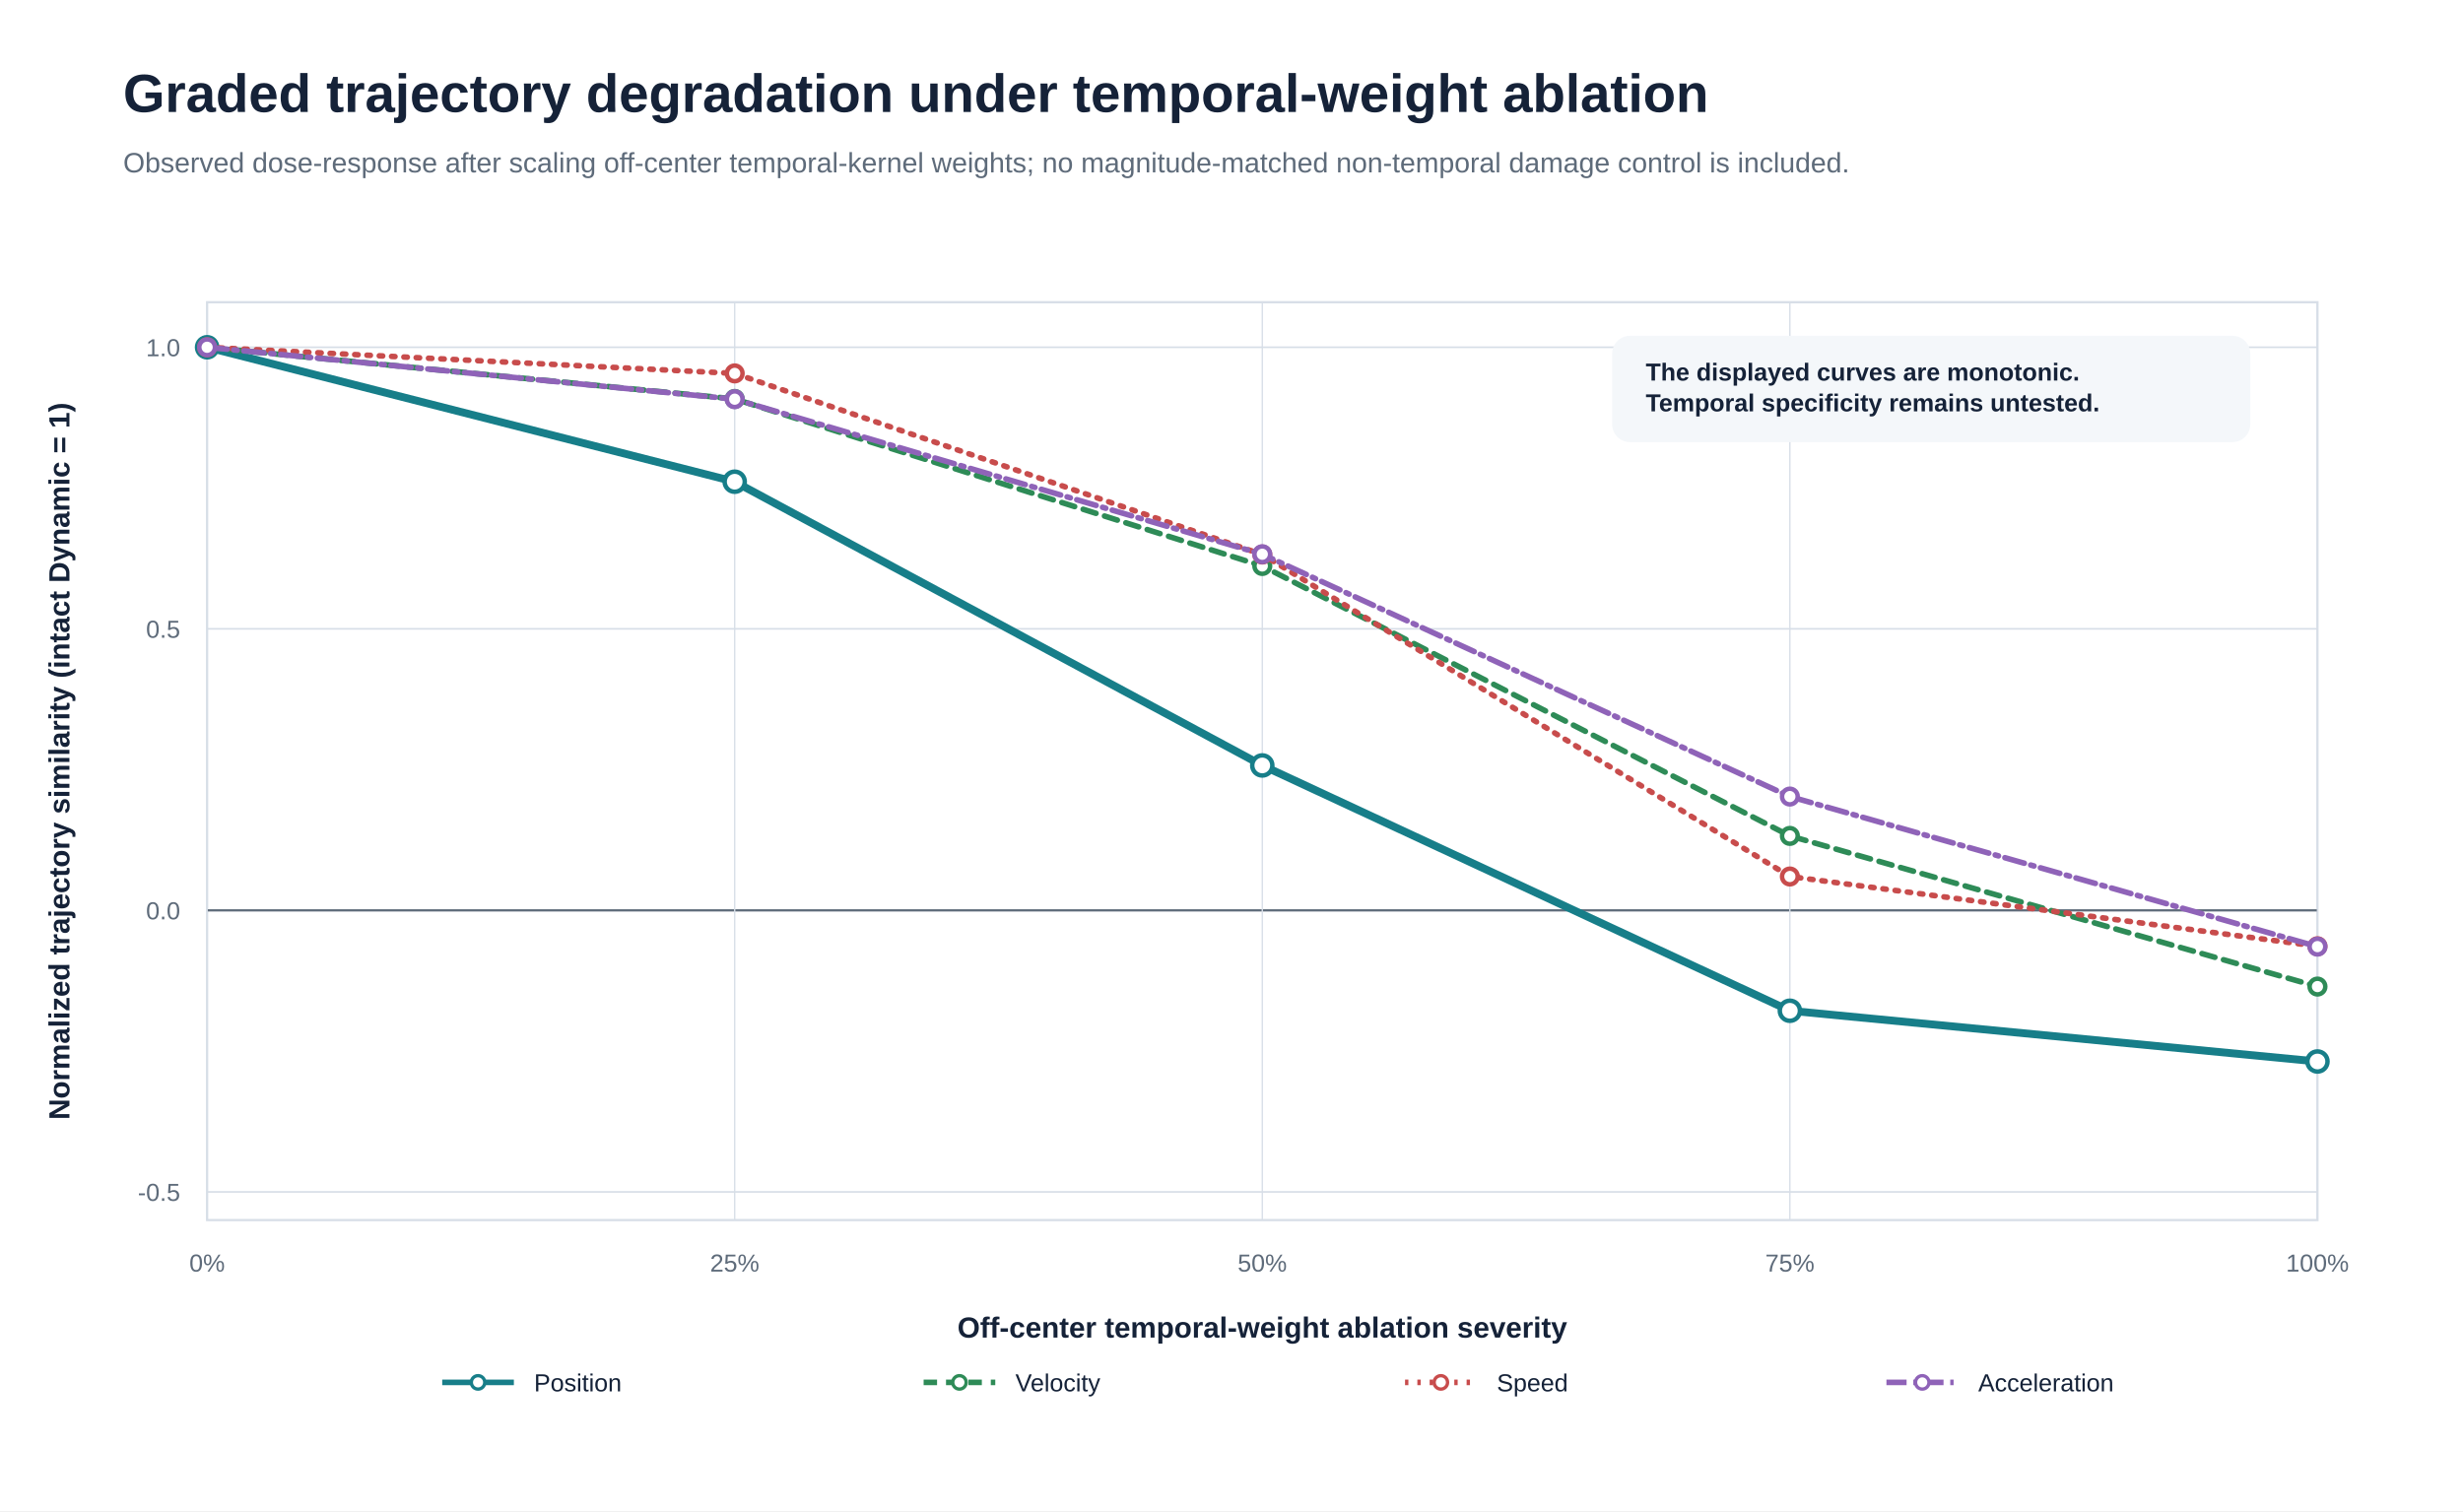
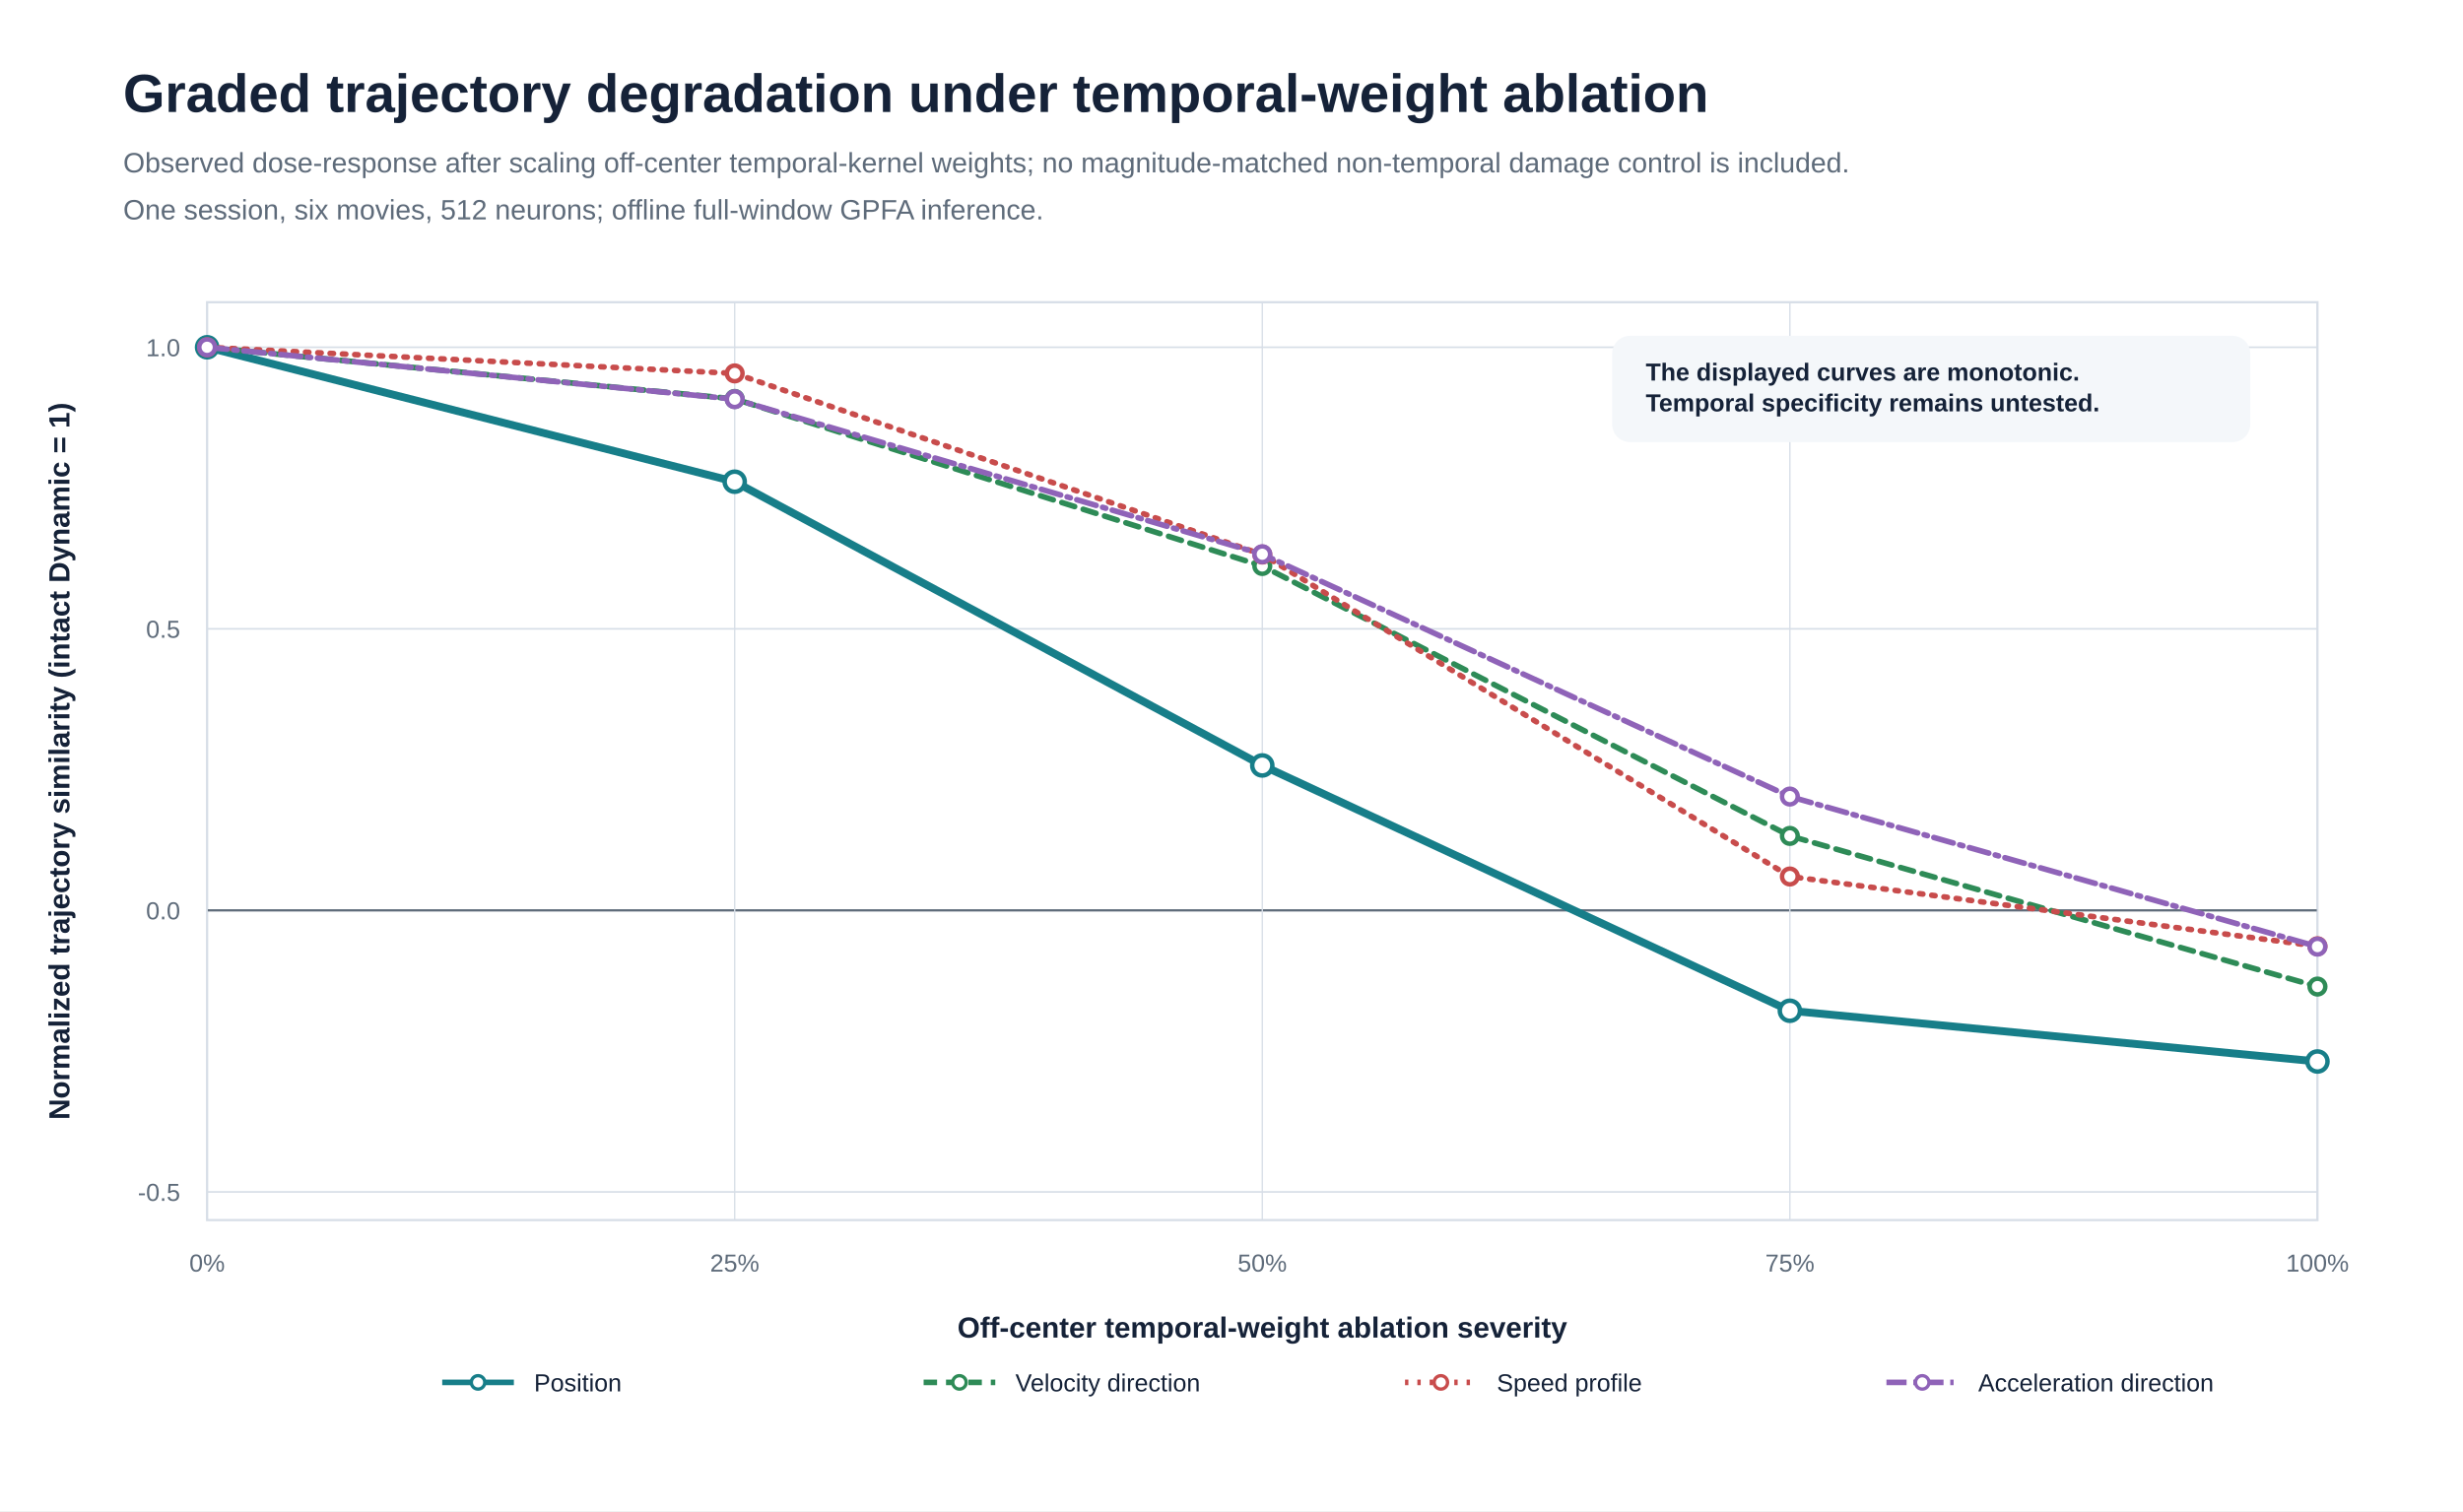
<svg xmlns="http://www.w3.org/2000/svg" width="2200" height="1350" viewBox="0 0 2200 1350" role="img" aria-labelledby="title desc">
  <defs>
    <filter id="shadow" x="-20%" y="-20%" width="140%" height="150%">
      <feDropShadow dx="0" dy="4" stdDeviation="5" flood-color="#152238" flood-opacity="0.10" />
    </filter>
    <marker id="arrow" viewBox="0 0 10 10" refX="8" refY="5" markerWidth="7" markerHeight="7" orient="auto">
      <path d="M 0 0 L 10 5 L 0 10 z" fill="#5E6B7A" />
    </marker>
    <pattern id="hatch" width="10" height="10" patternUnits="userSpaceOnUse" patternTransform="rotate(45)">
      <line x1="0" y1="0" x2="0" y2="10" stroke="#177E89" stroke-width="3" opacity="0.45" />
    </pattern>
  </defs>
  <rect width="100%" height="100%" fill="#FFFFFF" />
  <style>
    text { font-family: Arial, Helvetica, sans-serif; }
    .axis { font-size: 24px; fill: #5E6B7A; }
    .value { font-size: 24px; font-weight: 700; fill: #152238; }
  </style>
  <text x="110" y="100" text-anchor="start" font-size="48" font-weight="700" fill="#152238" class="">
    <tspan x="110" dy="0">Graded trajectory degradation under temporal-weight ablation</tspan>
  </text>
  <text x="110" y="154" text-anchor="start" font-size="25" font-weight="400" fill="#5E6B7A" class="">
    <tspan x="110" dy="0">Observed dose-response after scaling off-center temporal-kernel weights; no magnitude-matched non-temporal damage control is included.</tspan>
+   </text>
+   <text x="110" y="196" text-anchor="start" font-size="25" font-weight="400" fill="#5E6B7A" class="">
+     <tspan x="110" dy="0">One session, six movies, 512 neurons; offline full-window GPFA inference.</tspan>
  </text>
  <rect x="185" y="270" width="1885" height="820" fill="#FFFFFF" stroke="#D7DEE7" stroke-width="2" />
  <line x1="185" y1="1064.847" x2="2070" y2="1064.847" stroke="#D7DEE7" stroke-width="1.5" />
  <text x="161" y="1072.847" text-anchor="end" font-size="22" fill="#5E6B7A">-0.5</text>
  <line x1="185" y1="813.313" x2="2070" y2="813.313" stroke="#5E6B7A" stroke-width="2" />
  <text x="161" y="821.313" text-anchor="end" font-size="22" fill="#5E6B7A">0.0</text>
  <line x1="185" y1="561.779" x2="2070" y2="561.779" stroke="#D7DEE7" stroke-width="1.5" />
  <text x="161" y="569.779" text-anchor="end" font-size="22" fill="#5E6B7A">0.5</text>
  <line x1="185" y1="310.245" x2="2070" y2="310.245" stroke="#D7DEE7" stroke-width="1.5" />
  <text x="161" y="318.245" text-anchor="end" font-size="22" fill="#5E6B7A">1.0</text>
  <line x1="185" y1="270" x2="185" y2="1090" stroke="#D7DEE7" stroke-width="1.2" />
  <text x="185" y="1136" text-anchor="middle" font-size="22" fill="#5E6B7A">0%</text>
  <line x1="656.25" y1="270" x2="656.25" y2="1090" stroke="#D7DEE7" stroke-width="1.2" />
  <text x="656.25" y="1136" text-anchor="middle" font-size="22" fill="#5E6B7A">25%</text>
  <line x1="1127.5" y1="270" x2="1127.5" y2="1090" stroke="#D7DEE7" stroke-width="1.2" />
  <text x="1127.5" y="1136" text-anchor="middle" font-size="22" fill="#5E6B7A">50%</text>
  <line x1="1598.75" y1="270" x2="1598.75" y2="1090" stroke="#D7DEE7" stroke-width="1.2" />
  <text x="1598.75" y="1136" text-anchor="middle" font-size="22" fill="#5E6B7A">75%</text>
  <line x1="2070" y1="270" x2="2070" y2="1090" stroke="#D7DEE7" stroke-width="1.2" />
  <text x="2070" y="1136" text-anchor="middle" font-size="22" fill="#5E6B7A">100%</text>
  <polyline points="185,310.245 656.25,430.354 1127.5,683.838 1598.75,902.995 2070,948.325" fill="none" stroke="#177E89" stroke-width="7" stroke-linecap="round" stroke-linejoin="round" />
  <circle cx="185" cy="310.245" r="9" fill="#FFFFFF" stroke="#177E89" stroke-width="4" />
  <circle cx="656.25" cy="430.354" r="9" fill="#FFFFFF" stroke="#177E89" stroke-width="4" />
  <circle cx="1127.5" cy="683.838" r="9" fill="#FFFFFF" stroke="#177E89" stroke-width="4" />
  <circle cx="1598.75" cy="902.995" r="9" fill="#FFFFFF" stroke="#177E89" stroke-width="4" />
  <circle cx="2070" cy="948.325" r="9" fill="#FFFFFF" stroke="#177E89" stroke-width="4" />
  <polyline points="185,310.245 656.25,356.406 1127.5,505.651 1598.75,746.784 2070,881.392" fill="none" stroke="#2E8B57" stroke-width="5" stroke-linecap="round" stroke-linejoin="round" stroke-dasharray="12 8" />
  <circle cx="185" cy="310.245" r="7" fill="#FFFFFF" stroke="#2E8B57" stroke-width="4" />
  <circle cx="656.25" cy="356.406" r="7" fill="#FFFFFF" stroke="#2E8B57" stroke-width="4" />
  <circle cx="1127.5" cy="505.651" r="7" fill="#FFFFFF" stroke="#2E8B57" stroke-width="4" />
  <circle cx="1598.75" cy="746.784" r="7" fill="#FFFFFF" stroke="#2E8B57" stroke-width="4" />
  <circle cx="2070" cy="881.392" r="7" fill="#FFFFFF" stroke="#2E8B57" stroke-width="4" />
  <polyline points="185,310.245 656.25,333.59 1127.5,495.417 1598.75,783.047 2070,845.37" fill="none" stroke="#C84C4C" stroke-width="5" stroke-linecap="round" stroke-linejoin="round" stroke-dasharray="3 8" />
  <circle cx="185" cy="310.245" r="7" fill="#FFFFFF" stroke="#C84C4C" stroke-width="4" />
  <circle cx="656.25" cy="333.59" r="7" fill="#FFFFFF" stroke="#C84C4C" stroke-width="4" />
  <circle cx="1127.5" cy="495.417" r="7" fill="#FFFFFF" stroke="#C84C4C" stroke-width="4" />
  <circle cx="1598.75" cy="783.047" r="7" fill="#FFFFFF" stroke="#C84C4C" stroke-width="4" />
  <circle cx="2070" cy="845.37" r="7" fill="#FFFFFF" stroke="#C84C4C" stroke-width="4" />
  <polyline points="185,310.245 656.25,356.629 1127.5,495.143 1598.75,711.629 2070,845.691" fill="none" stroke="#8F63B8" stroke-width="5" stroke-linecap="round" stroke-linejoin="round" stroke-dasharray="18 6 3 6" />
  <circle cx="185" cy="310.245" r="7" fill="#FFFFFF" stroke="#8F63B8" stroke-width="4" />
  <circle cx="656.25" cy="356.629" r="7" fill="#FFFFFF" stroke="#8F63B8" stroke-width="4" />
  <circle cx="1127.5" cy="495.143" r="7" fill="#FFFFFF" stroke="#8F63B8" stroke-width="4" />
  <circle cx="1598.75" cy="711.629" r="7" fill="#FFFFFF" stroke="#8F63B8" stroke-width="4" />
  <circle cx="2070" cy="845.691" r="7" fill="#FFFFFF" stroke="#8F63B8" stroke-width="4" />
  <text x="1127.5" y="1195" text-anchor="middle" font-size="26" font-weight="700" fill="#152238">Off-center temporal-weight ablation severity</text>
  <text x="62" y="680" transform="rotate(-90 62 680)" text-anchor="middle" font-size="26" font-weight="700" fill="#152238">Normalized trajectory similarity (intact Dynamic = 1)</text>
  <line x1="395" y1="1235" x2="459" y2="1235" stroke="#177E89" stroke-width="5" />
  <circle cx="427" cy="1235" r="6" fill="#FFFFFF" stroke="#177E89" stroke-width="3" />
  <text x="477" y="1243" font-size="22" fill="#152238">Position</text>
  <line x1="825" y1="1235" x2="889" y2="1235" stroke="#2E8B57" stroke-width="5" stroke-dasharray="12 8" />
  <circle cx="857" cy="1235" r="6" fill="#FFFFFF" stroke="#2E8B57" stroke-width="3" />
-   <text x="907" y="1243" font-size="22" fill="#152238">Velocity</text>
+   <text x="907" y="1243" font-size="22" fill="#152238">Velocity direction</text>
  <line x1="1255" y1="1235" x2="1319" y2="1235" stroke="#C84C4C" stroke-width="5" stroke-dasharray="3 8" />
  <circle cx="1287" cy="1235" r="6" fill="#FFFFFF" stroke="#C84C4C" stroke-width="3" />
-   <text x="1337" y="1243" font-size="22" fill="#152238">Speed</text>
+   <text x="1337" y="1243" font-size="22" fill="#152238">Speed profile</text>
  <line x1="1685" y1="1235" x2="1749" y2="1235" stroke="#8F63B8" stroke-width="5" stroke-dasharray="18 6 3 6" />
  <circle cx="1717" cy="1235" r="6" fill="#FFFFFF" stroke="#8F63B8" stroke-width="3" />
-   <text x="1767" y="1243" font-size="22" fill="#152238">Acceleration</text>
+   <text x="1767" y="1243" font-size="22" fill="#152238">Acceleration direction</text>
  <rect x="1440" y="300" width="570" height="95" rx="16" fill="#F4F7FA" />
  <text x="1470" y="340" text-anchor="start" font-size="22" font-weight="700" fill="#152238" class="">
    <tspan x="1470" dy="0">The displayed curves are monotonic.</tspan>
    <tspan x="1470" dy="27.5">Temporal specificity remains untested.</tspan>
  </text>
</svg>
